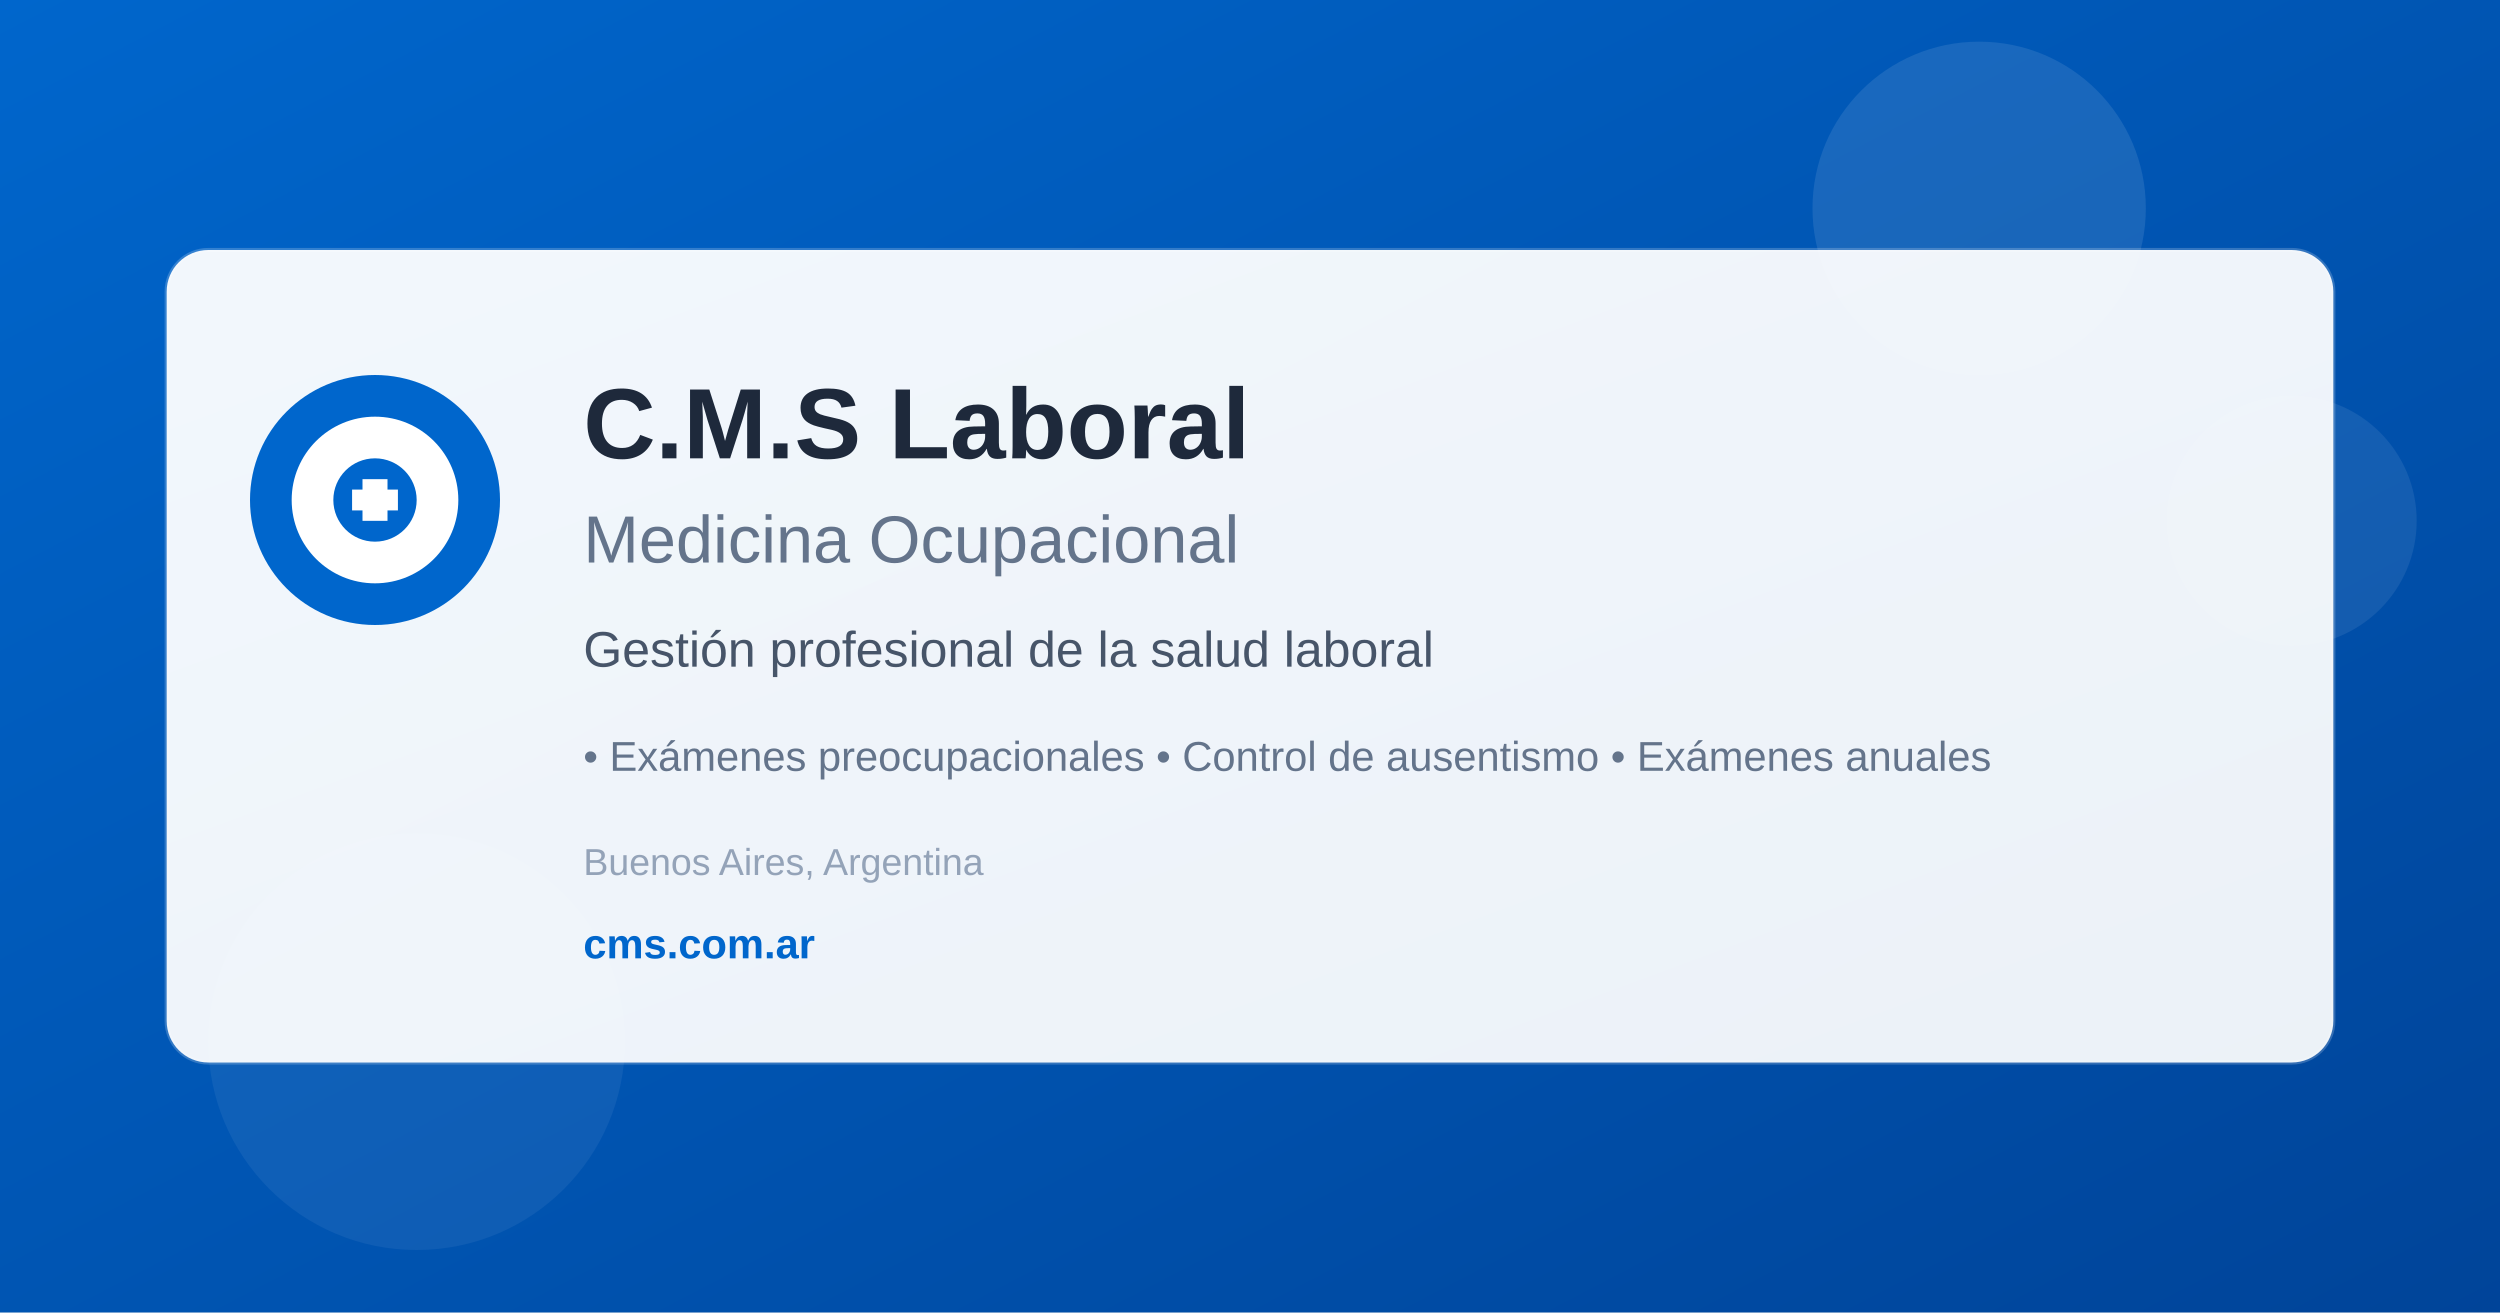
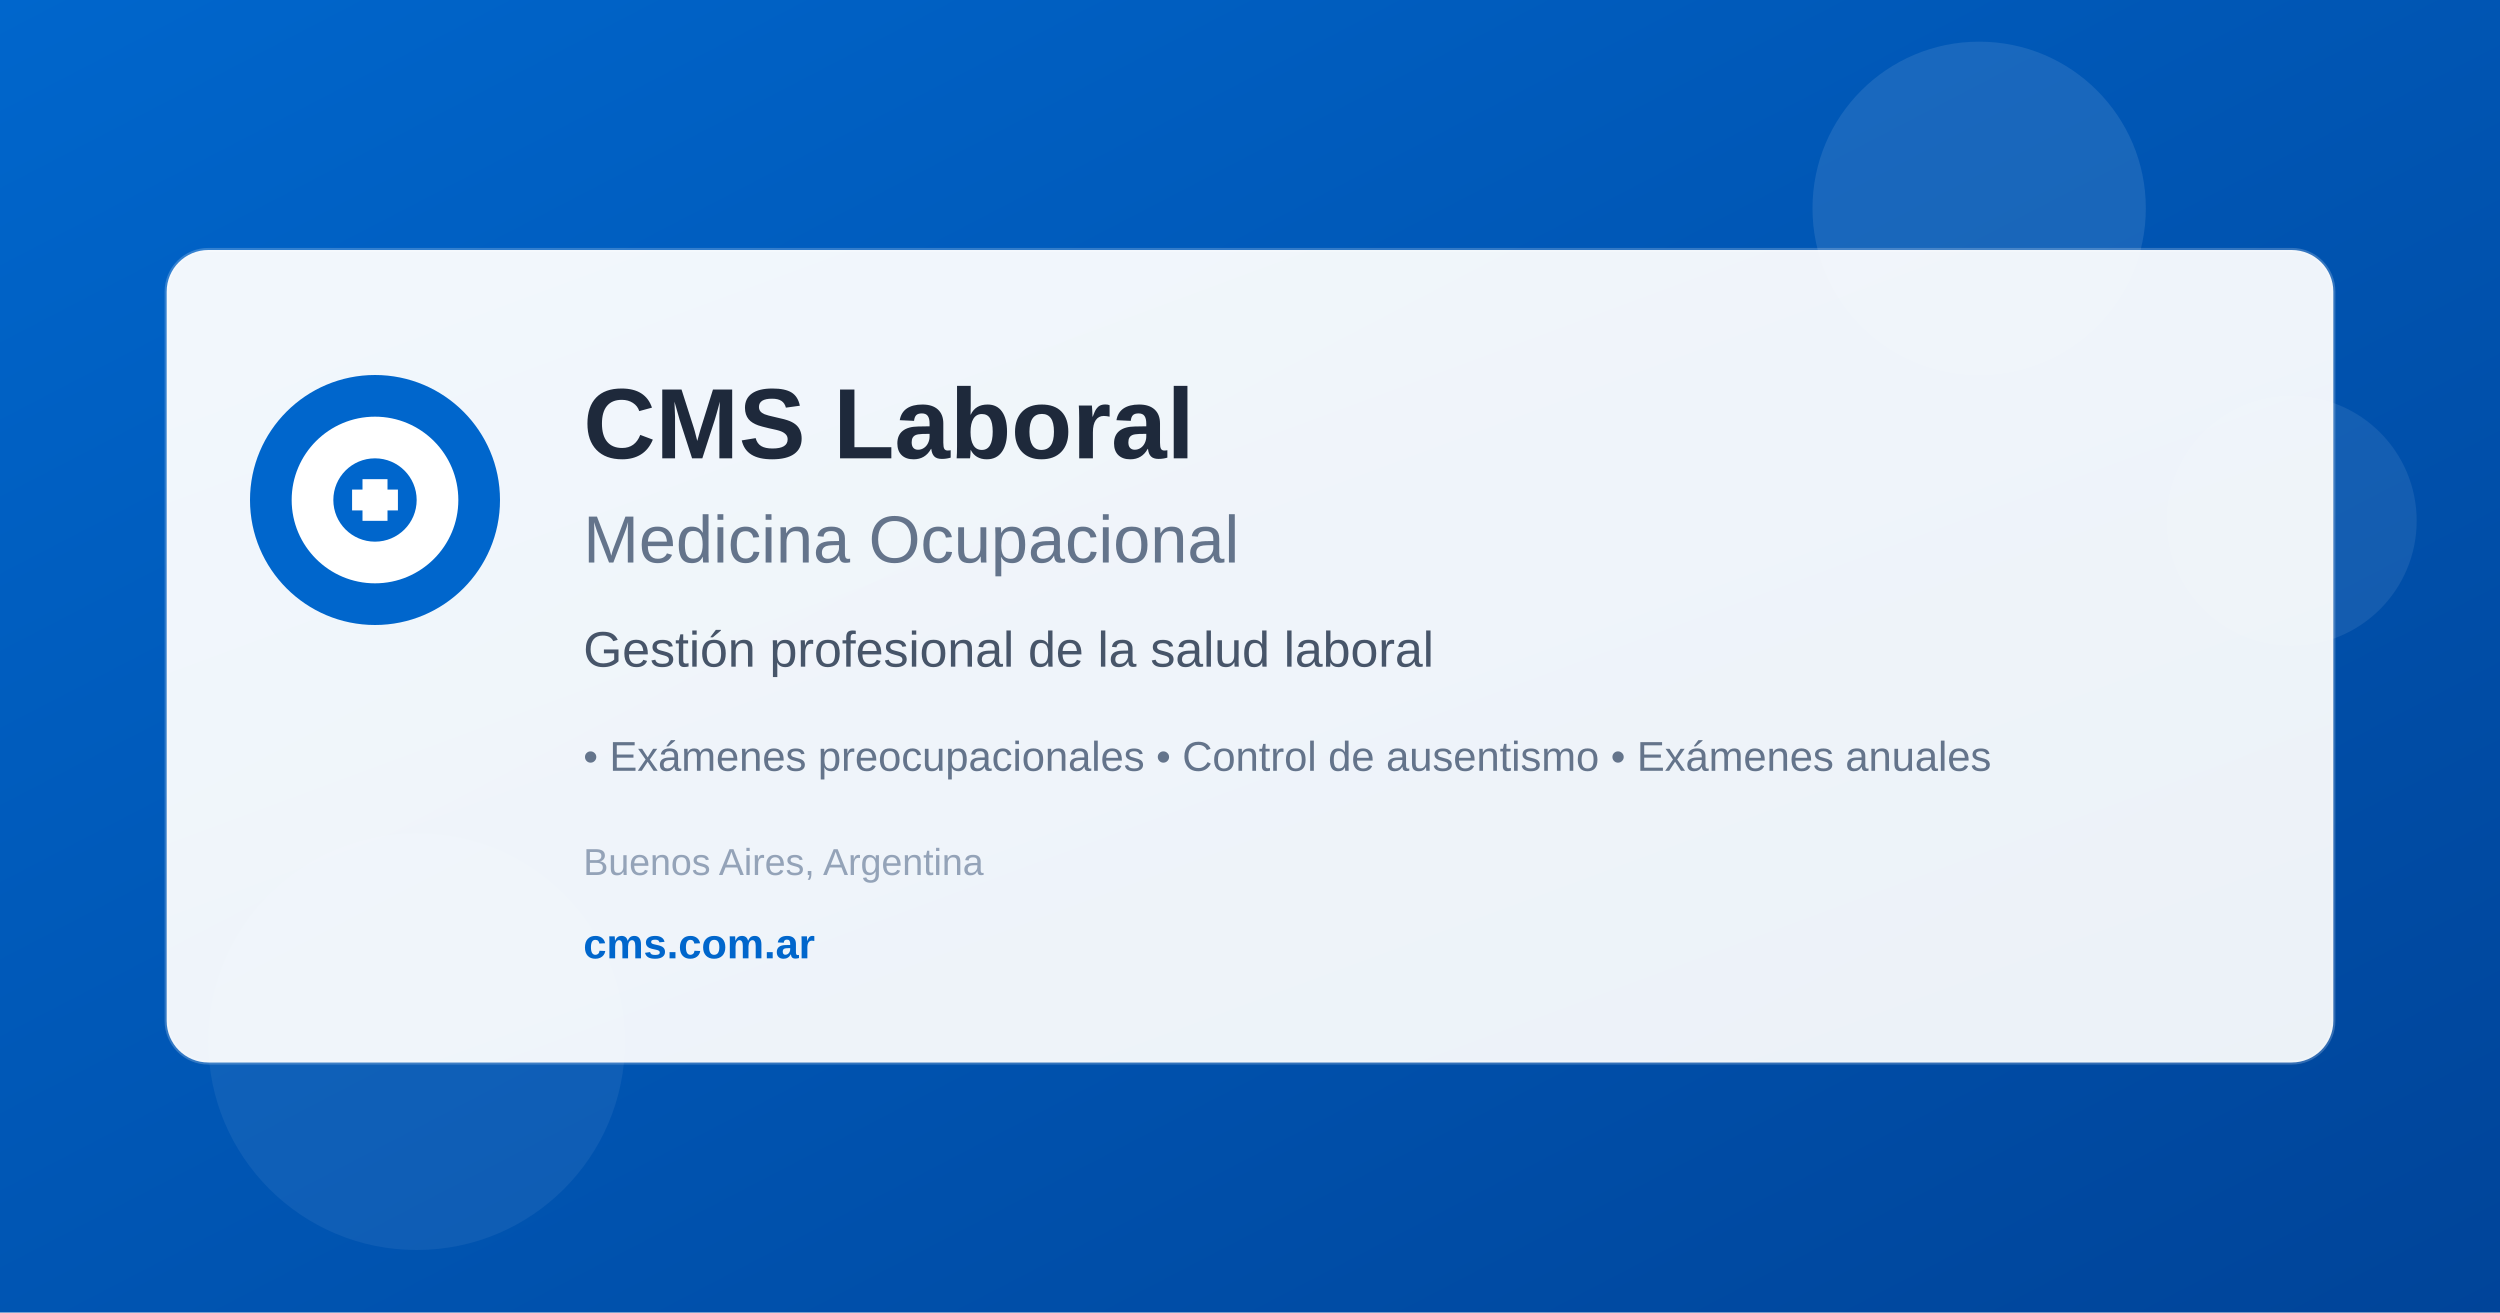
<svg xmlns="http://www.w3.org/2000/svg" width="1200" height="630" viewBox="0 0 1200 630" fill="none">
  <defs>
    <linearGradient id="bg-gradient" x1="0%" y1="0%" x2="100%" y2="100%">
      <stop offset="0%" style="stop-color:#0066cc;stop-opacity:1" />
      <stop offset="100%" style="stop-color:#004499;stop-opacity:1" />
    </linearGradient>
    <linearGradient id="card-gradient" x1="0%" y1="0%" x2="100%" y2="100%">
      <stop offset="0%" style="stop-color:#ffffff;stop-opacity:0.95" />
      <stop offset="100%" style="stop-color:#f8fafc;stop-opacity:0.95" />
    </linearGradient>
  </defs>
  <rect width="1200" height="630" fill="url(#bg-gradient)" />
  <circle cx="950" cy="100" r="80" fill="rgba(255,255,255,0.1)" />
  <circle cx="1100" cy="250" r="60" fill="rgba(255,255,255,0.08)" />
  <circle cx="200" cy="500" r="100" fill="rgba(255,255,255,0.06)" />
  <rect x="80" y="120" width="1040" height="390" rx="20" fill="url(#card-gradient)" stroke="rgba(255,255,255,0.2)" stroke-width="2" />
  <rect x="120" y="180" width="120" height="120" rx="60" fill="#0066cc" />
  <rect x="140" y="200" width="80" height="80" rx="40" fill="white" />
  <rect x="160" y="220" width="40" height="40" rx="20" fill="#0066cc" />
  <rect x="174" y="230" width="12" height="20" fill="white" />
  <rect x="169" y="235" width="22" height="10" fill="white" />
  <text x="280" y="220" font-family="Arial, sans-serif" font-size="48" font-weight="bold" fill="#1e293b">
-     C.M.S Laboral
+     CMS Laboral
  </text>
  <text x="280" y="270" font-family="Arial, sans-serif" font-size="32" fill="#64748b">
    Medicina Ocupacional
  </text>
  <text x="280" y="320" font-family="Arial, sans-serif" font-size="24" fill="#475569">
    Gestión profesional de la salud laboral
  </text>
  <text x="280" y="370" font-family="Arial, sans-serif" font-size="20" fill="#64748b">
    • Exámenes preocupacionales   • Control de ausentismo   • Exámenes anuales
  </text>
  <text x="280" y="420" font-family="Arial, sans-serif" font-size="18" fill="#94a3b8">
    Buenos Aires, Argentina
  </text>
  <text x="280" y="460" font-family="Arial, sans-serif" font-size="20" font-weight="600" fill="#0066cc">
    cms.com.ar
  </text>
</svg>
